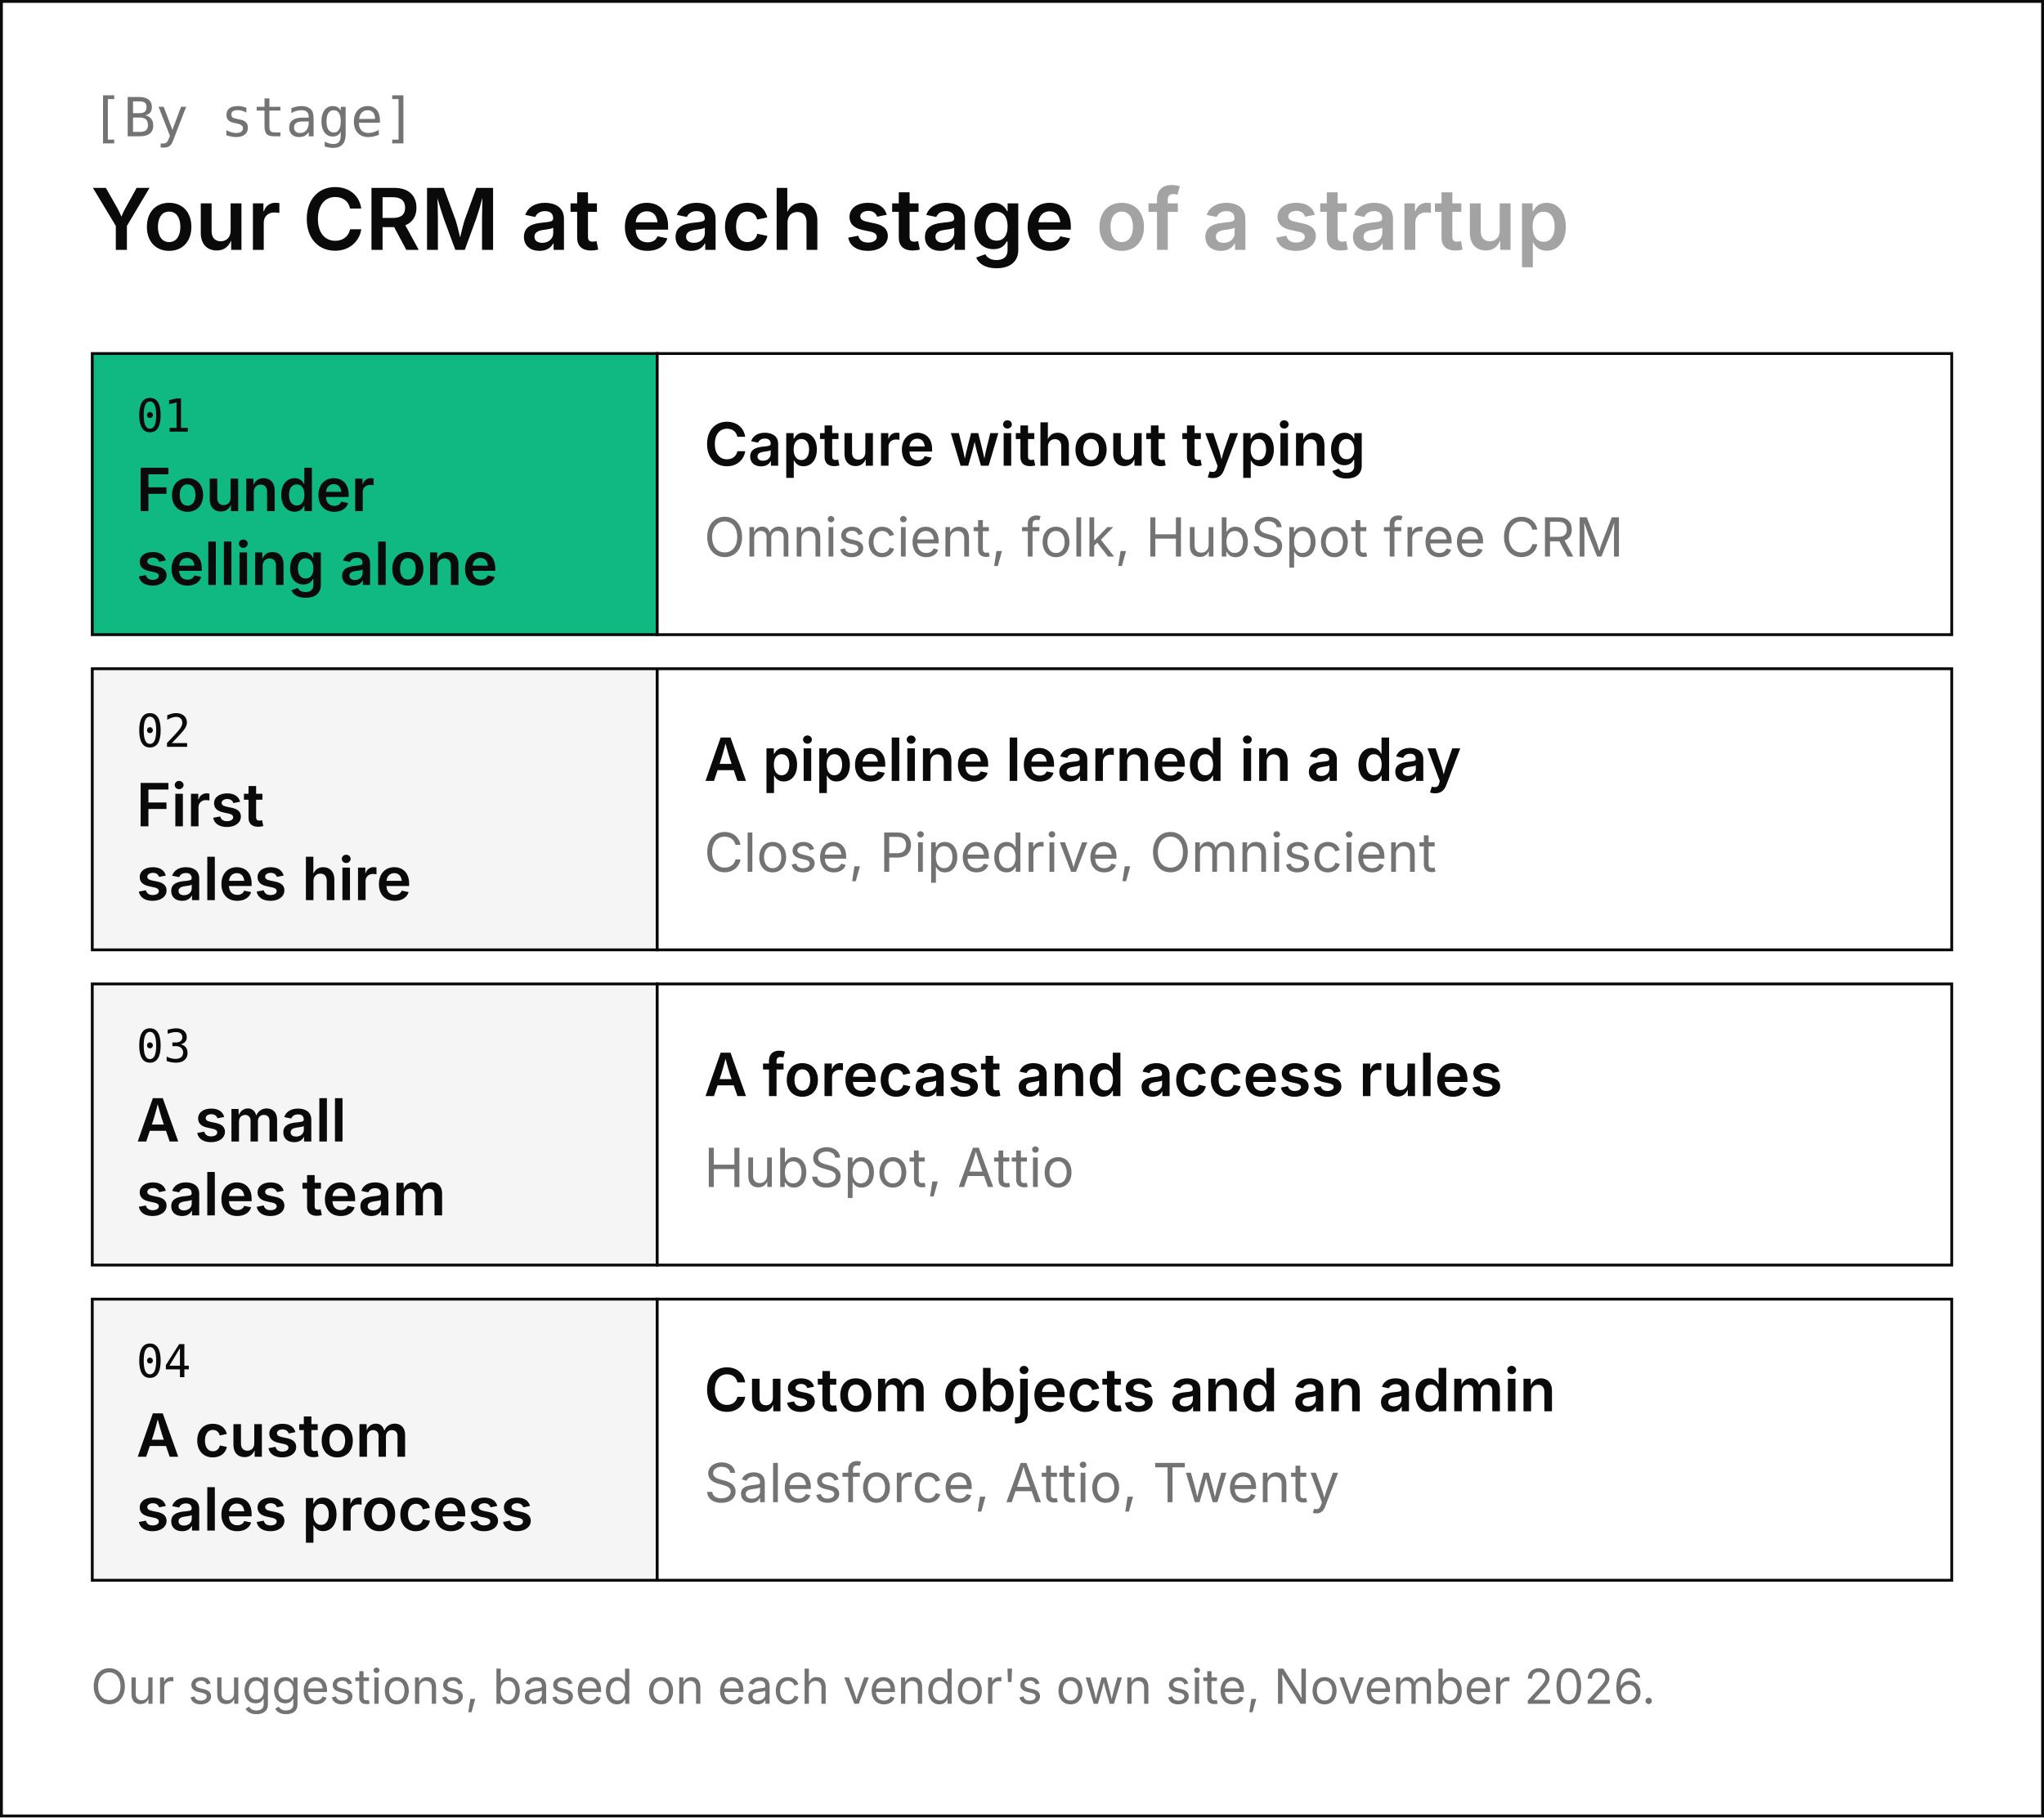
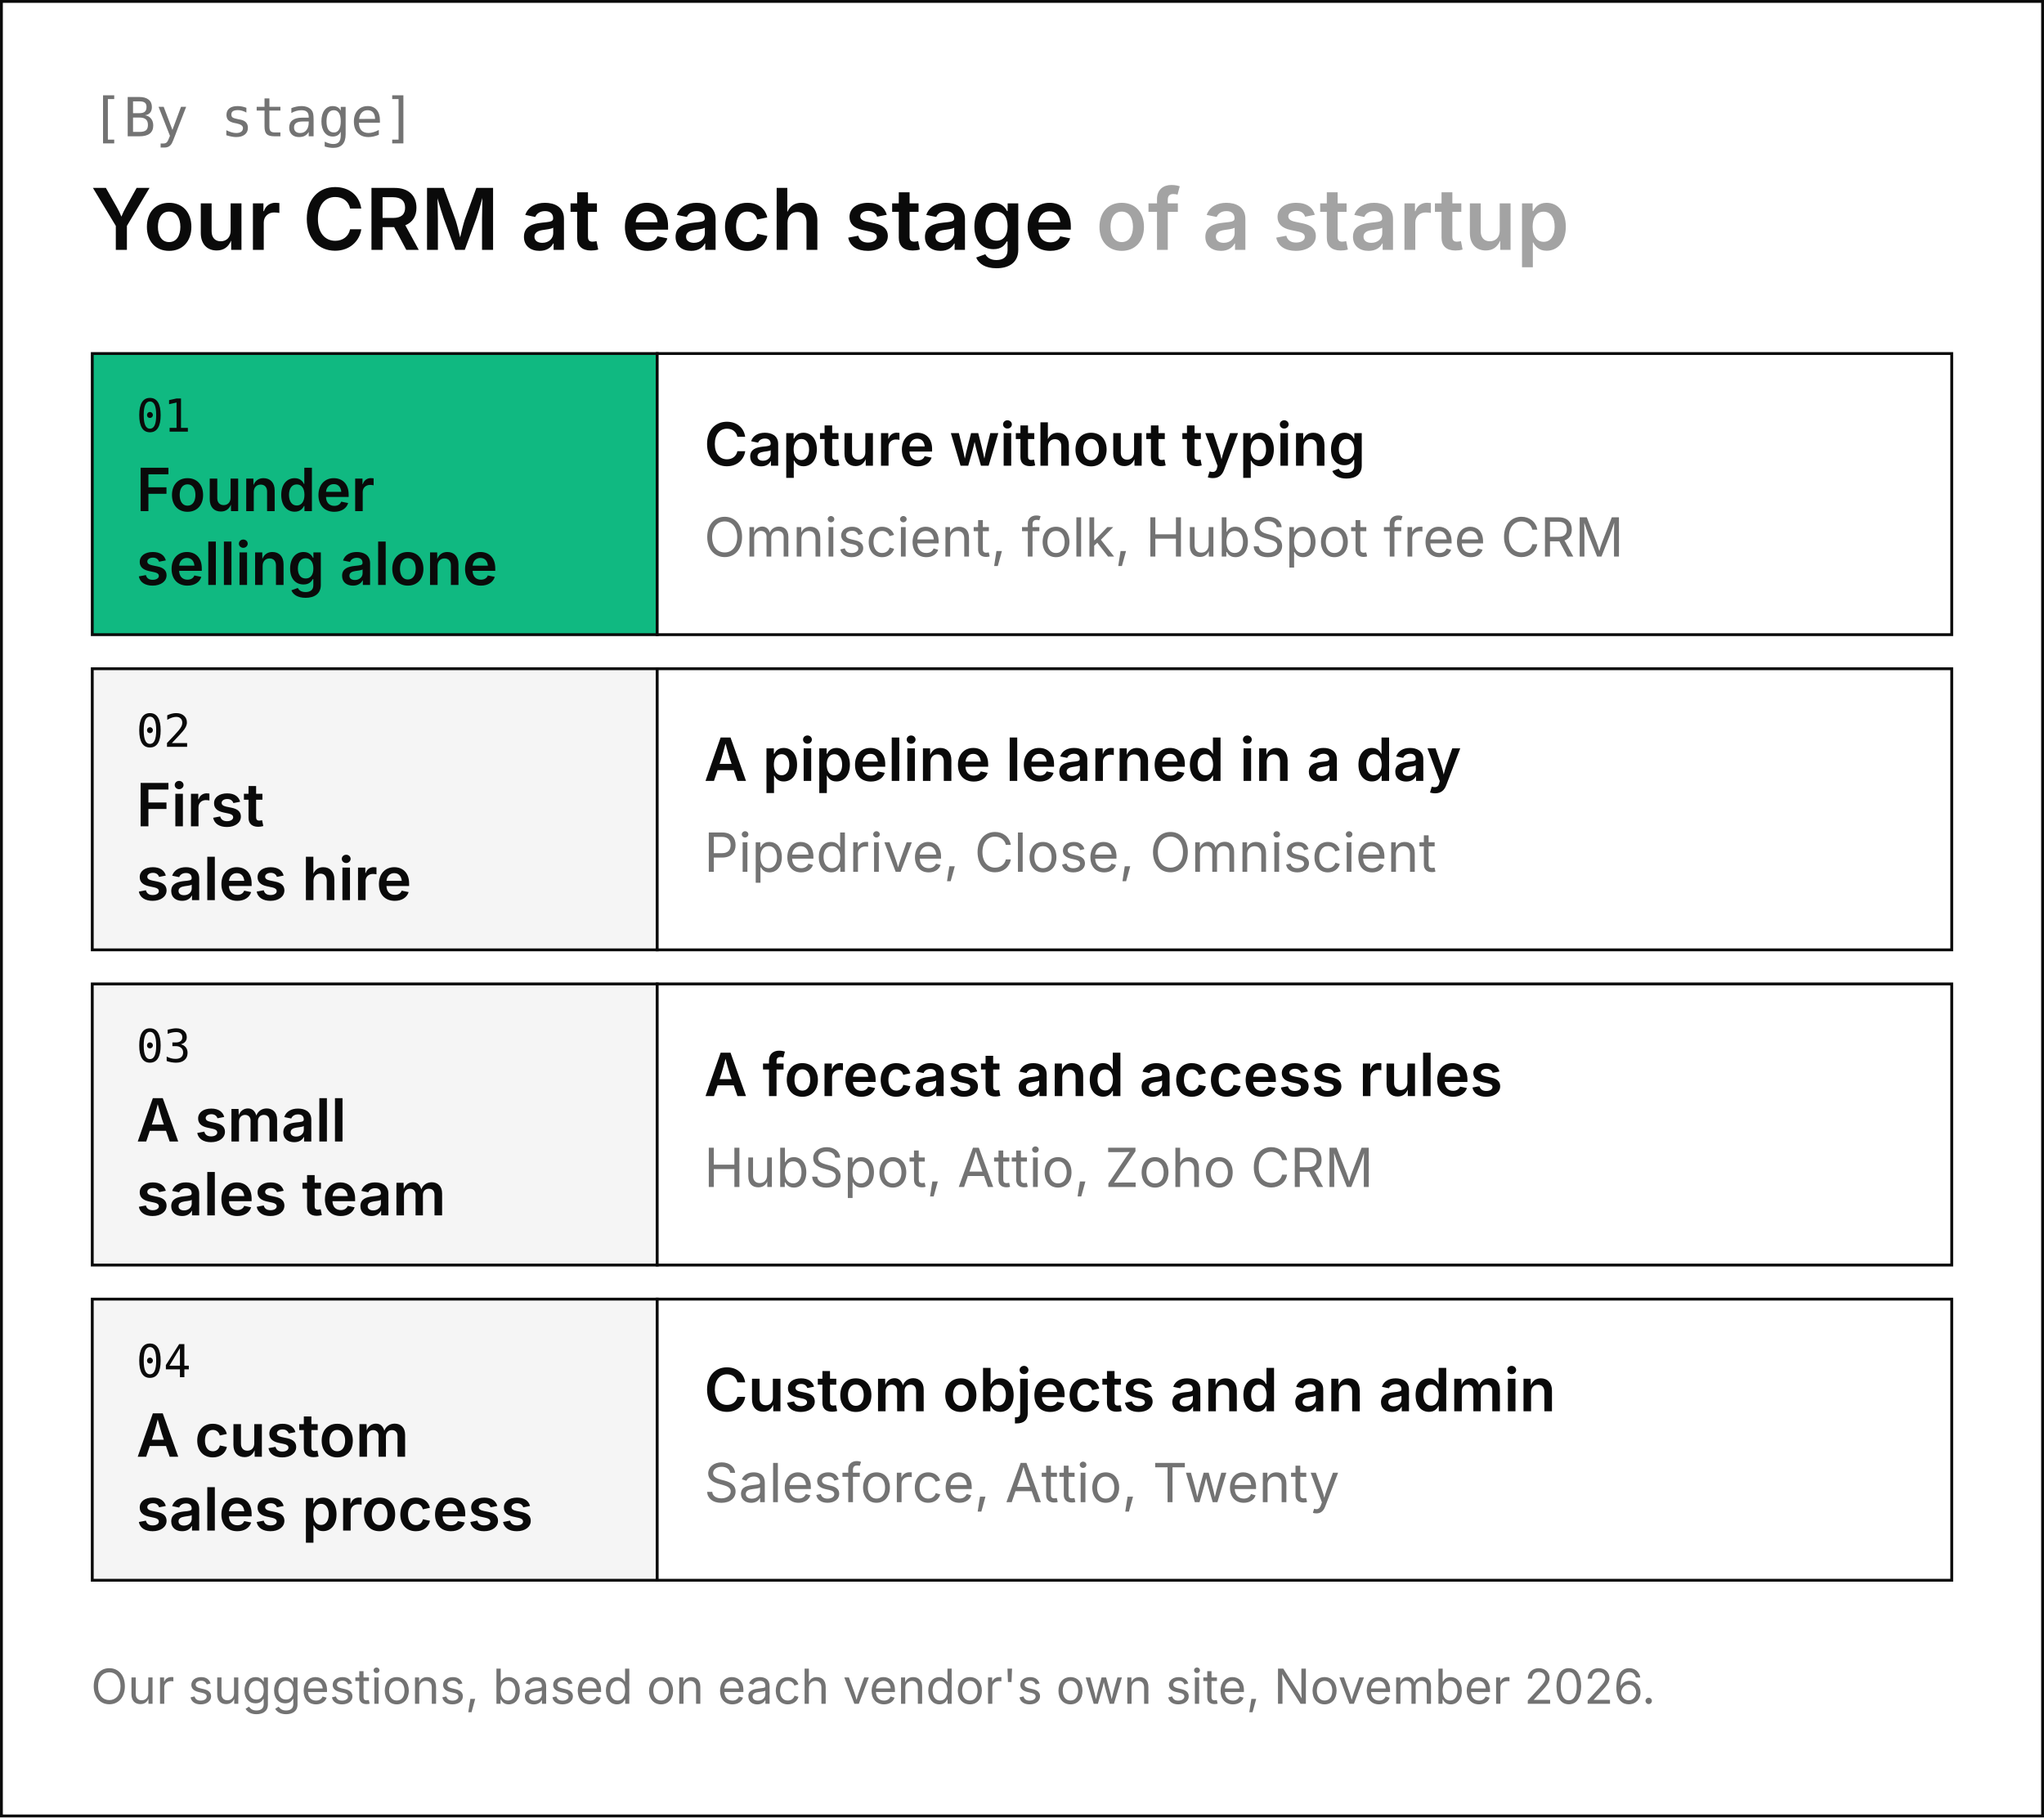
<svg xmlns="http://www.w3.org/2000/svg" viewBox="0 0 720 640" width="720" height="640" role="img" aria-labelledby="t d" font-family="Inter, system-ui, sans-serif">
  <rect width="720" height="640" fill="#ffffff" />
  <rect x="0.5" y="0.5" width="719" height="639" fill="none" stroke="#0a0a0a" />
  <text x="32" y="48" font-family="Geist Mono, ui-monospace, monospace" font-size="19" fill="#737373">[By stage]</text>
  <text x="32" y="88" font-size="30" font-weight="600" fill="#0a0a0a">Your CRM at each stage <tspan fill="#a3a3a3">of a startup</tspan>
  </text>
  <rect x="32.5" y="124.5" width="199" height="99" fill="#10b981" stroke="#0a0a0a" />
  <rect x="231.5" y="124.5" width="456" height="99" fill="#ffffff" stroke="#0a0a0a" />
  <text x="48" y="152" font-family="Geist Mono, ui-monospace, monospace" font-size="16" fill="#0a0a0a">01</text>
  <text x="48" y="180" font-size="21" font-weight="600" fill="#0a0a0a">Founder</text>
  <text x="48" y="206" font-size="21" font-weight="600" fill="#0a0a0a">selling alone</text>
  <text x="248" y="164" font-size="21" font-weight="600" fill="#0a0a0a">Capture without typing</text>
  <text x="248" y="196" font-size="19" fill="#737373">Omniscient, folk, HubSpot free CRM</text>
  <rect x="32.5" y="235.5" width="199" height="99" fill="#f5f5f5" stroke="#0a0a0a" />
  <rect x="231.5" y="235.5" width="456" height="99" fill="#ffffff" stroke="#0a0a0a" />
  <text x="48" y="263" font-family="Geist Mono, ui-monospace, monospace" font-size="16" fill="#0a0a0a">02</text>
  <text x="48" y="291" font-size="21" font-weight="600" fill="#0a0a0a">First</text>
  <text x="48" y="317" font-size="21" font-weight="600" fill="#0a0a0a">sales hire</text>
  <text x="248" y="275" font-size="21" font-weight="600" fill="#0a0a0a">A pipeline learned in a day</text>
-   <text x="248" y="307" font-size="19" fill="#737373">Close, Pipedrive, Omniscient</text>
+   <text x="248" y="307" font-size="19" fill="#737373">Pipedrive, Close, Omniscient</text>
  <rect x="32.5" y="346.5" width="199" height="99" fill="#f5f5f5" stroke="#0a0a0a" />
  <rect x="231.5" y="346.5" width="456" height="99" fill="#ffffff" stroke="#0a0a0a" />
  <text x="48" y="374" font-family="Geist Mono, ui-monospace, monospace" font-size="16" fill="#0a0a0a">03</text>
  <text x="48" y="402" font-size="21" font-weight="600" fill="#0a0a0a">A small</text>
  <text x="48" y="428" font-size="21" font-weight="600" fill="#0a0a0a">sales team</text>
  <text x="248" y="386" font-size="21" font-weight="600" fill="#0a0a0a">A forecast and access rules</text>
-   <text x="248" y="418" font-size="19" fill="#737373">HubSpot, Attio</text>
+   <text x="248" y="418" font-size="19" fill="#737373">HubSpot, Attio, Zoho CRM</text>
  <rect x="32.5" y="457.5" width="199" height="99" fill="#f5f5f5" stroke="#0a0a0a" />
  <rect x="231.5" y="457.5" width="456" height="99" fill="#ffffff" stroke="#0a0a0a" />
  <text x="48" y="485" font-family="Geist Mono, ui-monospace, monospace" font-size="16" fill="#0a0a0a">04</text>
  <text x="48" y="513" font-size="21" font-weight="600" fill="#0a0a0a">A custom</text>
  <text x="48" y="539" font-size="21" font-weight="600" fill="#0a0a0a">sales process</text>
  <text x="248" y="497" font-size="21" font-weight="600" fill="#0a0a0a">Custom objects and an admin</text>
  <text x="248" y="529" font-size="19" fill="#737373">Salesforce, Attio, Twenty</text>
  <text x="32" y="600" font-size="17" fill="#737373">Our suggestions, based on each vendor's own site, November 2026.</text>
</svg>
